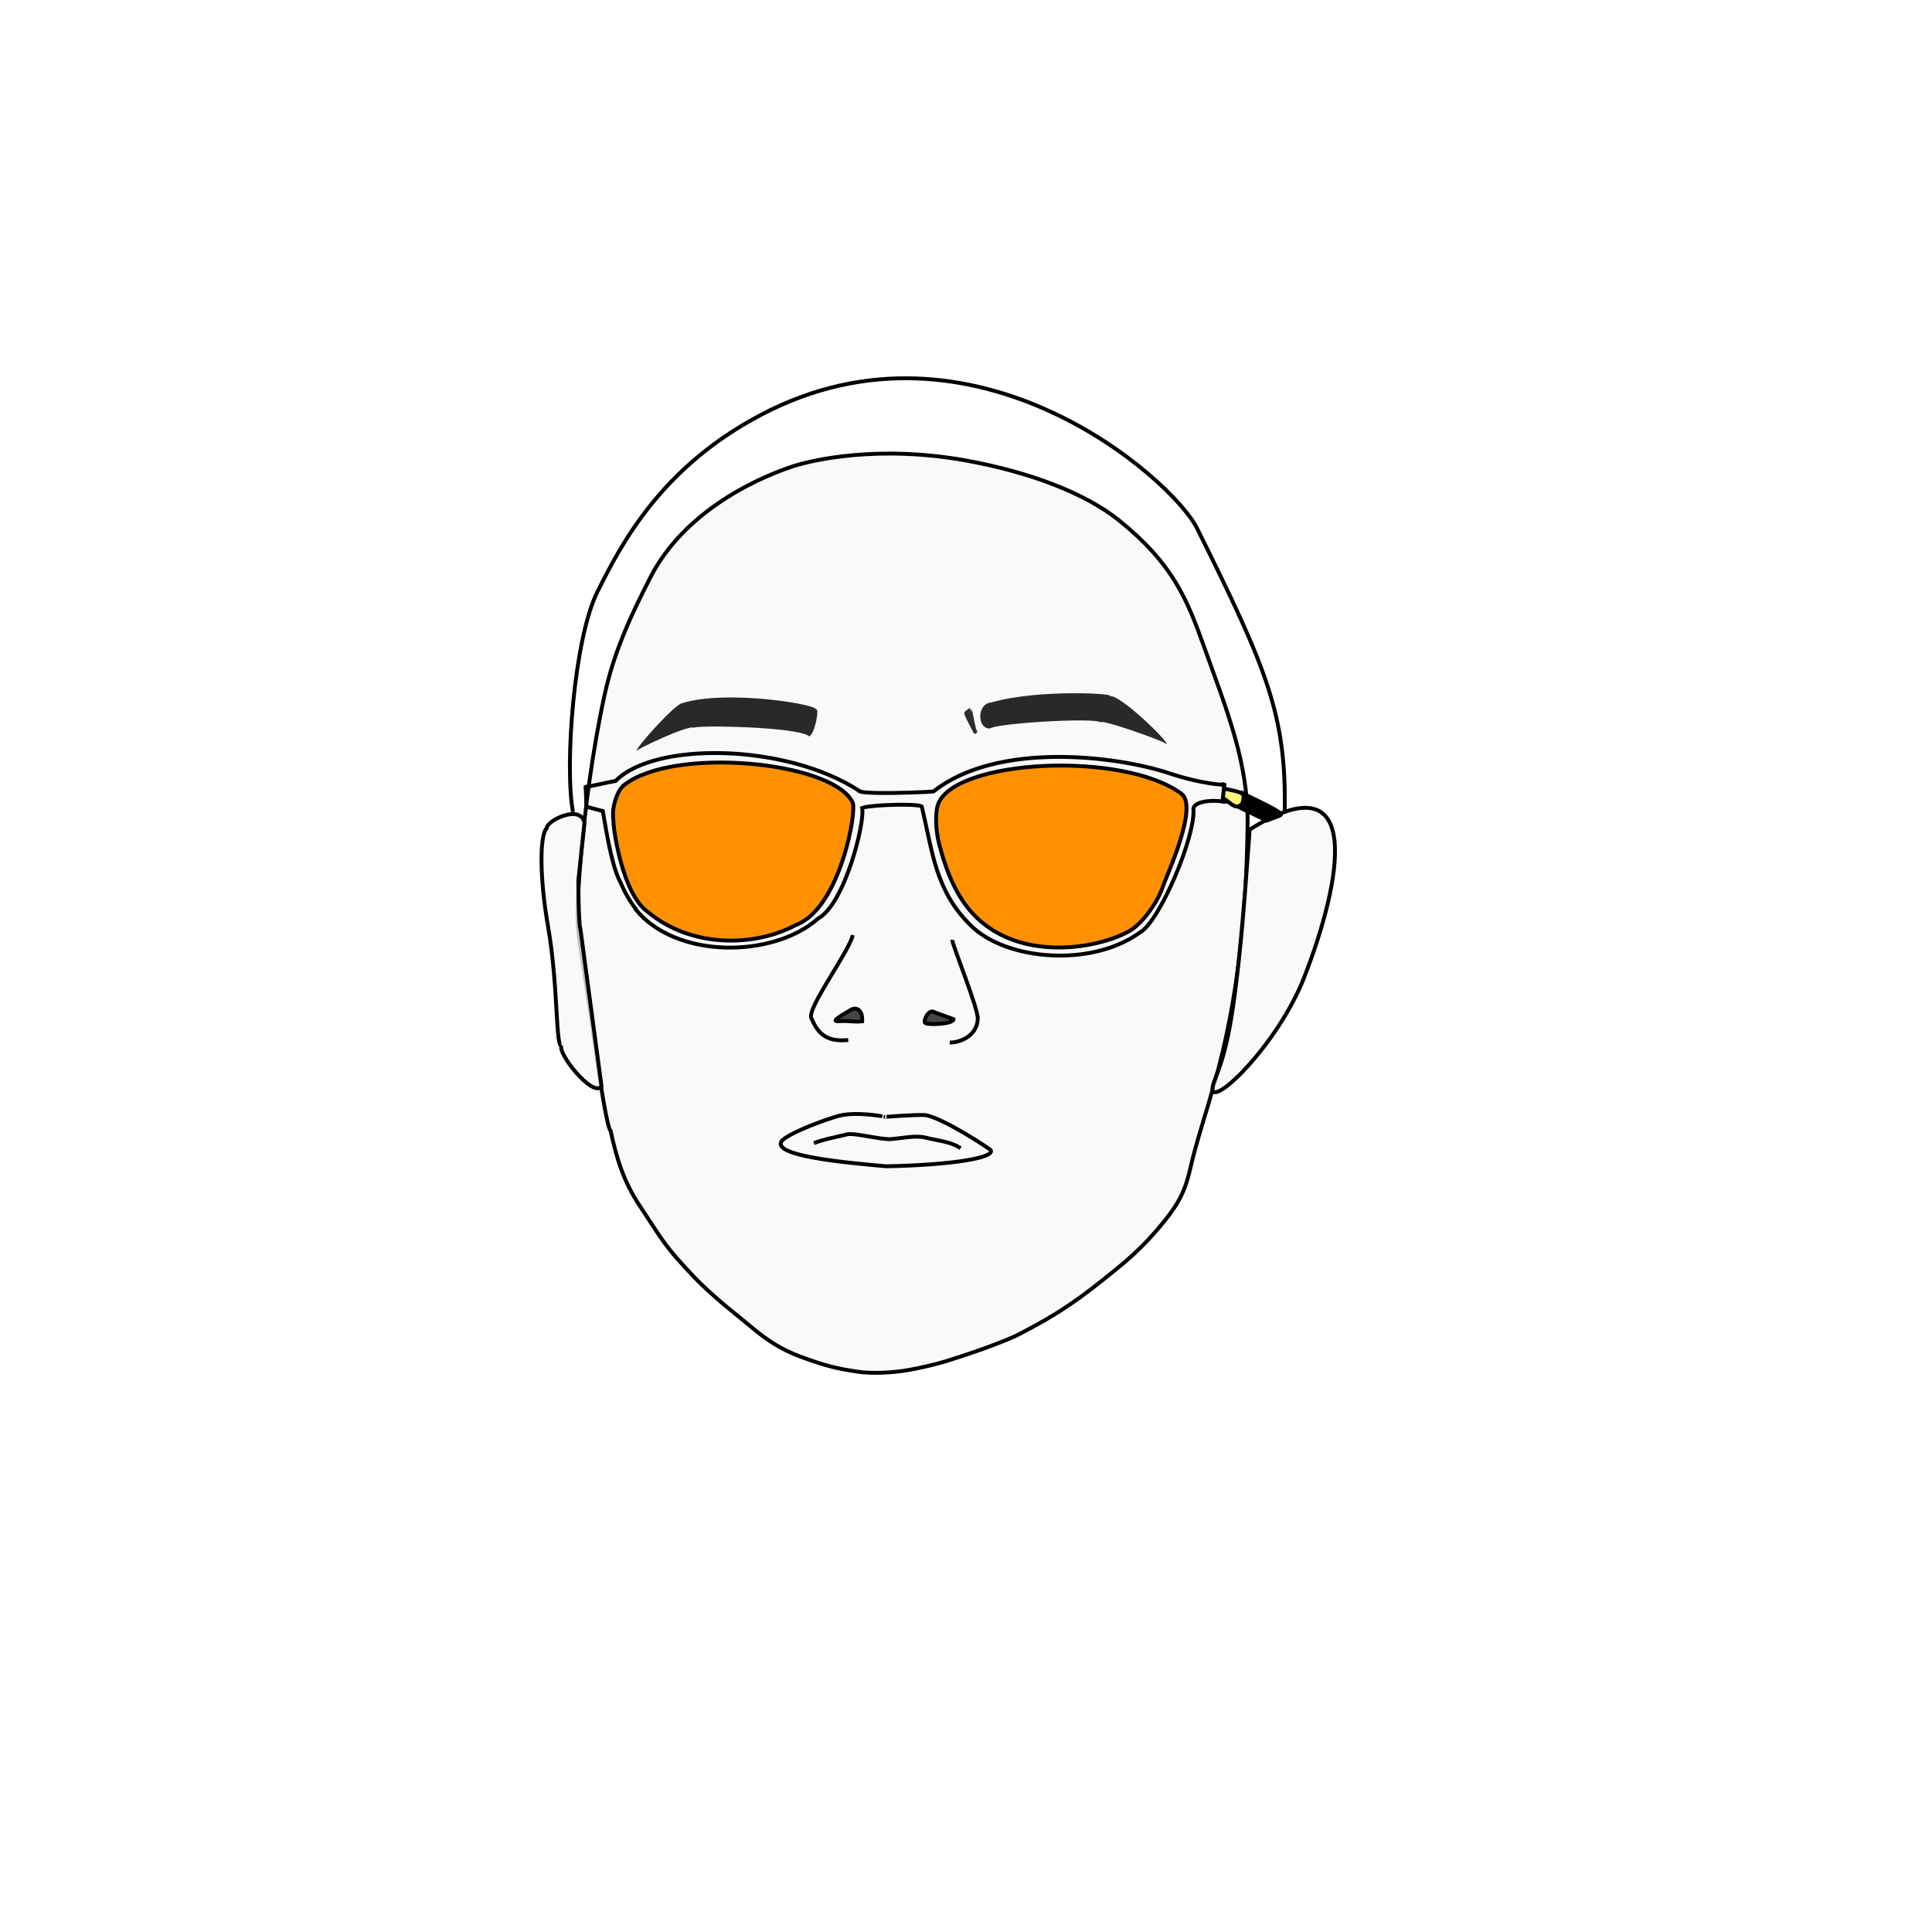
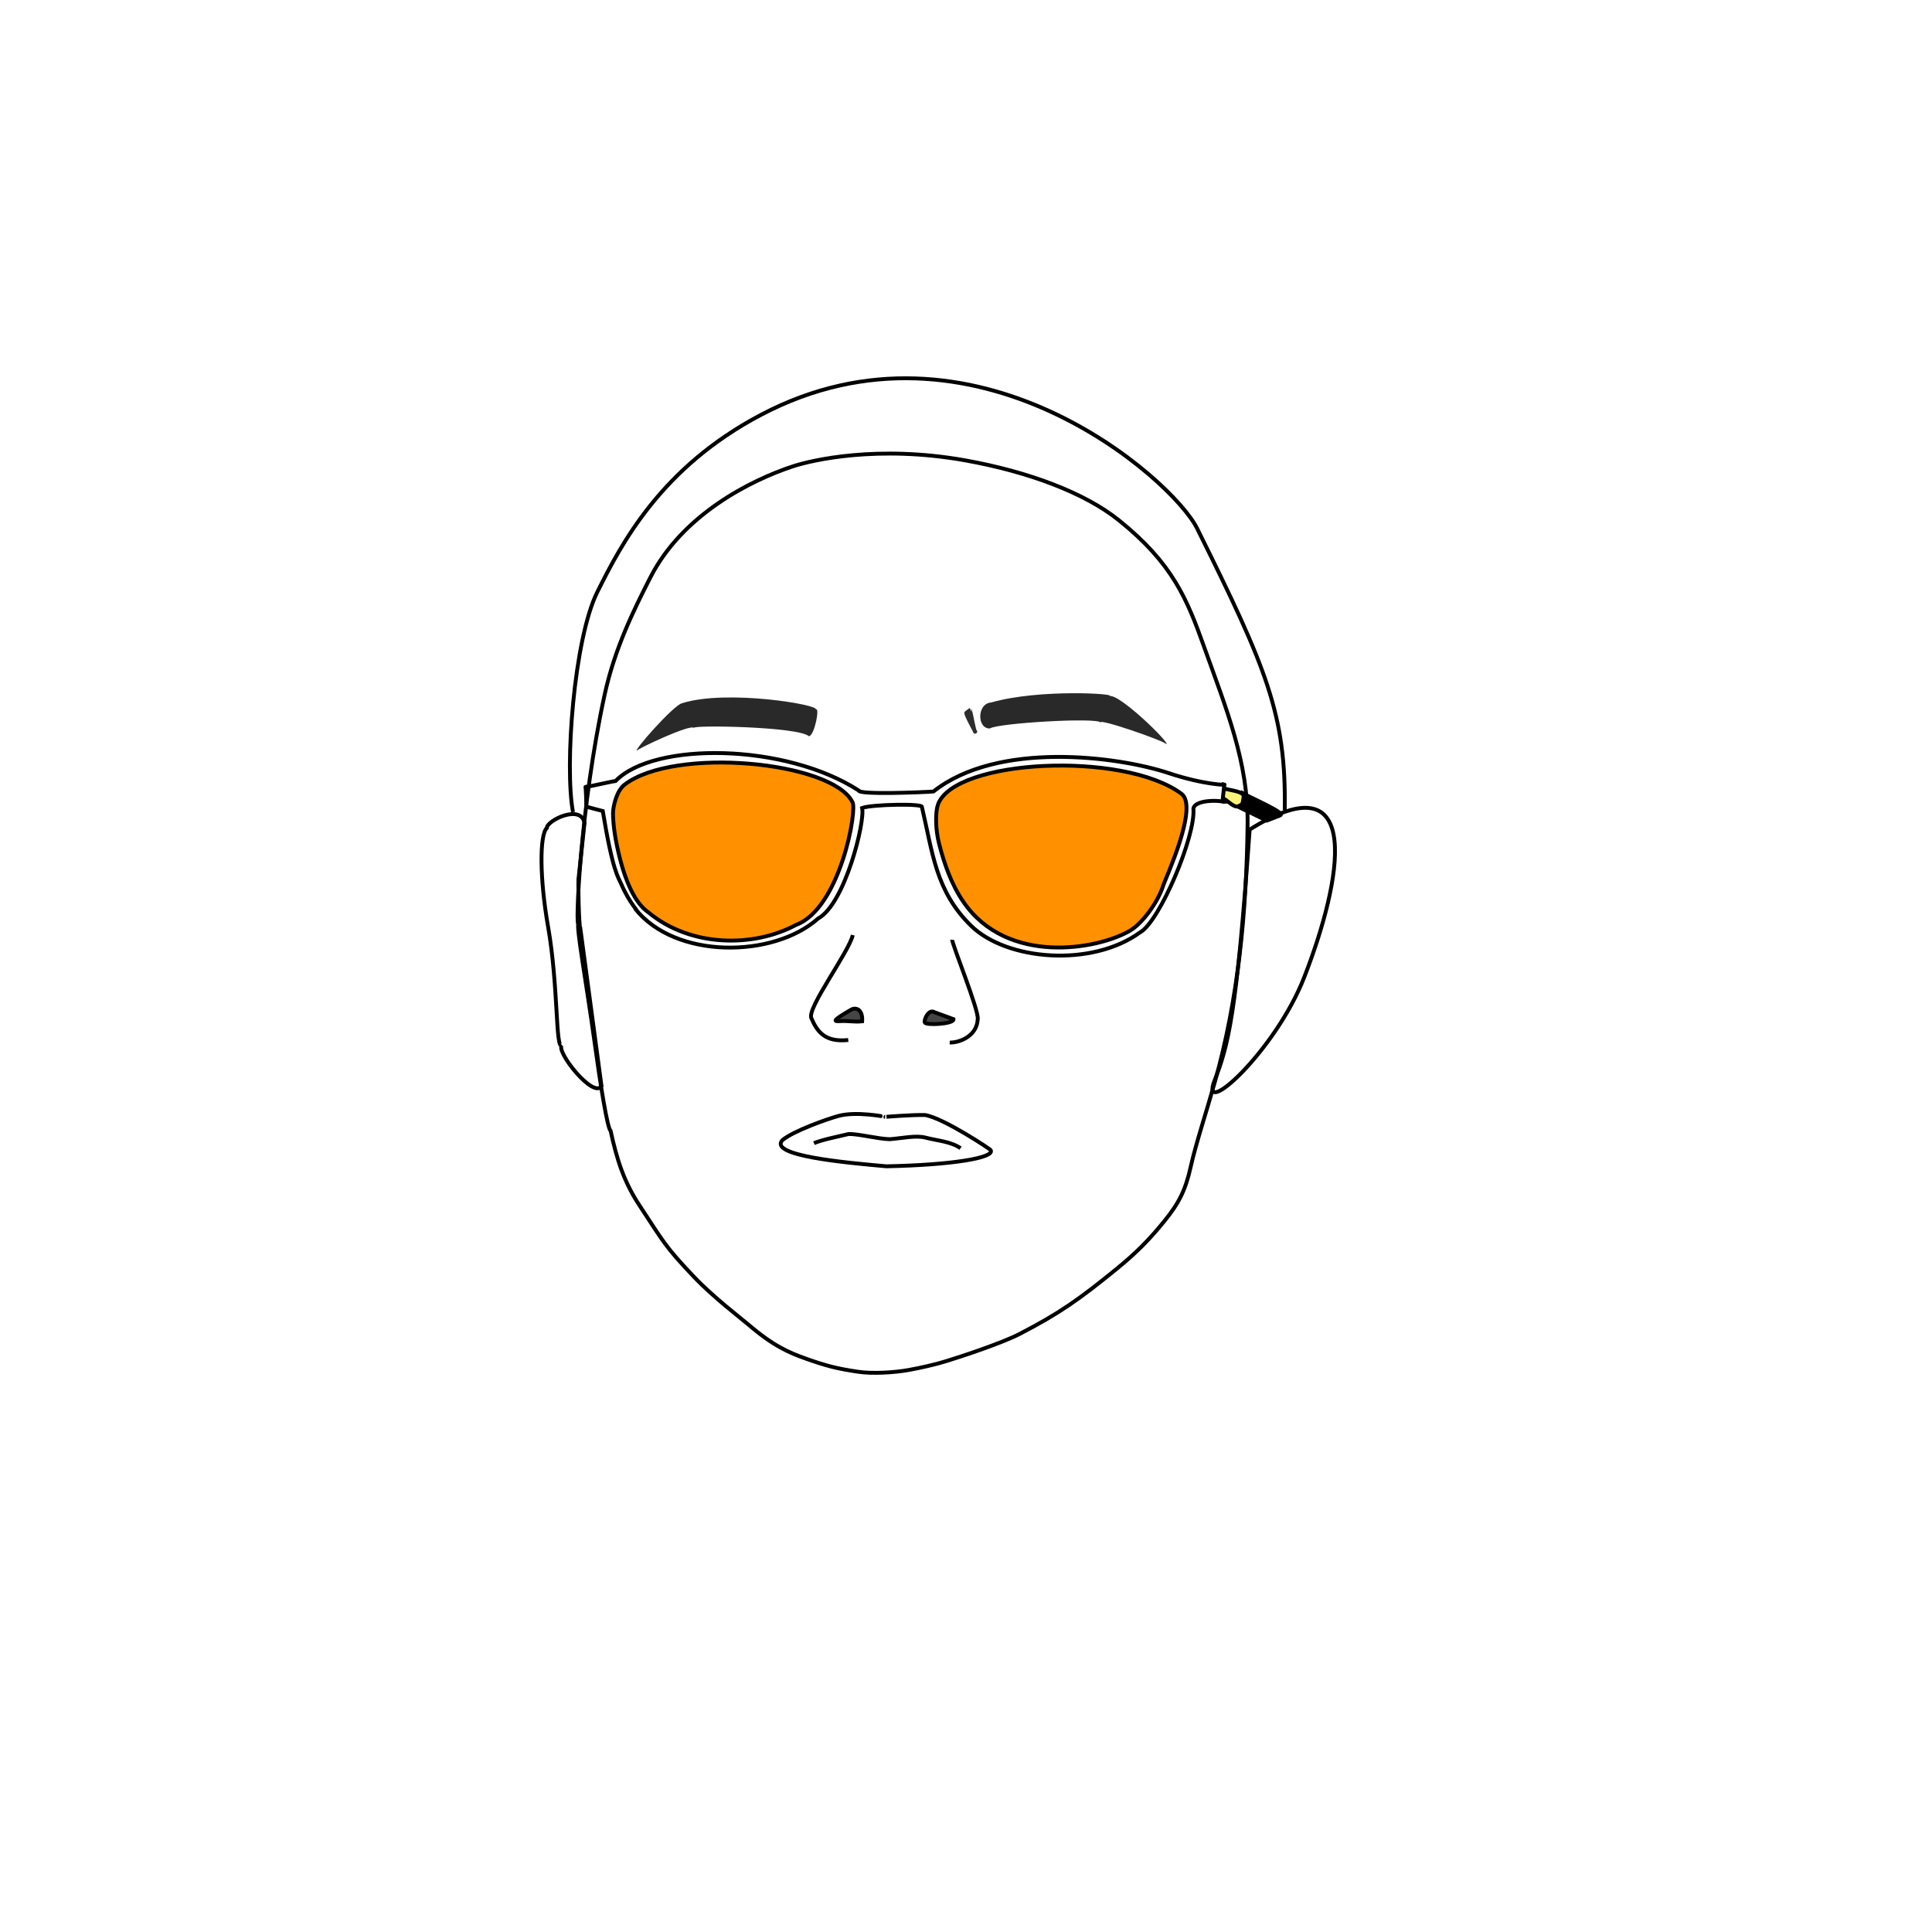
<svg xmlns="http://www.w3.org/2000/svg" viewBox="0 0 500 500">
  <g transform="matrix(1, 0, 0, 1, -13.07556, 50.50391)">
    <g transform="matrix(1, 0, 0, 1, -1.391328, 0.174845)">
-       <path style="stroke: rgb(0, 0, 0); fill: rgba(247, 247, 247, 0.78);" d="M 219.731 69.989 C 208.568 73.644 191.033 82.611 182.806 98.714 C 178.425 107.289 173.532 117.217 170.937 129.144 C 164.604 158.249 163.256 190.557 164.214 188.358 C 163.392 188.219 166.282 204.089 168.284 218.656 C 169.868 230.186 171.692 241.48 172.482 241.944 C 174.096 249.294 175.835 255.016 179.987 261.319 C 186.352 270.981 186.53 271.812 194.034 279.737 C 198.965 284.945 206.414 290.637 208.083 292.068 C 214.472 297.548 218.522 299.351 223.108 300.966 C 228.32 302.802 230.898 303.486 236.527 304.331 C 240.195 304.882 245.75 304.559 249.551 303.888 C 252.591 303.351 256.461 302.47 259.264 301.61 C 263.863 300.199 273.959 296.809 278.272 294.58 C 288.674 289.205 293.807 285.557 303.42 277.727 C 308.688 273.436 311.952 270.081 315.782 265.369 C 319.576 260.702 321.265 257.372 322.616 251.307 C 323.958 245.284 326.694 237.056 328.849 229.396 C 334.955 207.692 337.06 185.552 337.343 162.619 C 337.54 146.648 331.921 133.057 326.113 116.801 C 321.617 104.217 317.942 95.156 304.052 83.979 C 295.193 76.85 280.585 71.402 264.41 68.49 C 241.619 64.387 224.499 68.428 219.731 69.989 Z">
+       <path class="face-line" style="stroke: rgb(0, 0, 0); fill: none;" d="M 219.731 69.989 C 208.568 73.644 191.033 82.611 182.806 98.714 C 178.425 107.289 173.532 117.217 170.937 129.144 C 164.604 158.249 163.256 190.557 164.214 188.358 C 163.392 188.219 166.282 204.089 168.284 218.656 C 169.868 230.186 171.692 241.48 172.482 241.944 C 174.096 249.294 175.835 255.016 179.987 261.319 C 186.352 270.981 186.53 271.812 194.034 279.737 C 198.965 284.945 206.414 290.637 208.083 292.068 C 214.472 297.548 218.522 299.351 223.108 300.966 C 228.32 302.802 230.898 303.486 236.527 304.331 C 240.195 304.882 245.75 304.559 249.551 303.888 C 252.591 303.351 256.461 302.47 259.264 301.61 C 263.863 300.199 273.959 296.809 278.272 294.58 C 288.674 289.205 293.807 285.557 303.42 277.727 C 308.688 273.436 311.952 270.081 315.782 265.369 C 319.576 260.702 321.265 257.372 322.616 251.307 C 323.958 245.284 326.694 237.056 328.849 229.396 C 334.955 207.692 337.06 185.552 337.343 162.619 C 337.54 146.648 331.921 133.057 326.113 116.801 C 321.617 104.217 317.942 95.156 304.052 83.979 C 295.193 76.85 280.585 71.402 264.41 68.49 C 241.619 64.387 224.499 68.428 219.731 69.989 Z">
        </path>
      <g>
-         <path style="stroke: black; fill: rgba(247, 247, 247, 0.78);" d="M 337.876 164.018 C 368.062 145.126 361.507 177.79 352.035 202.146 C 344.549 221.397 324.725 239.276 328.785 228.979 C 332.25 220.191 334.508 212.235 337.876 164.018 Z">
+         <path class="face-line" style="stroke: black; fill: none;" d="M 337.876 164.018 C 368.062 145.126 361.507 177.79 352.035 202.146 C 344.549 221.397 324.725 239.276 328.785 228.979 C 332.25 220.191 334.508 212.235 337.876 164.018 Z">
          </path>
-         <path style="stroke: rgb(0, 0, 0); fill: rgba(247, 247, 247, 0.78);" d="M 165.738 162.277 C 164.767 157.34 155.952 161.699 155.98 163.612 C 154.074 165.413 154.134 176.774 156.292 189.046 C 159.029 204.611 158.204 221.279 159.899 219.794 C 158.136 221.276 168.078 233.793 170.134 230.386 L 164.67 189.673 C 164.288 189.673 164.003 176.377 164.23 176.377 L 165.738 162.277 Z">
+         <path class="face-line" style="stroke: rgb(0, 0, 0); fill: none;" d="M 165.738 162.277 C 164.767 157.34 155.952 161.699 155.98 163.612 C 154.074 165.413 154.134 176.774 156.292 189.046 C 159.029 204.611 158.204 221.279 159.899 219.794 C 158.136 221.276 168.078 233.793 170.134 230.386 L 164.67 189.673 C 164.288 189.673 164.003 176.377 164.23 176.377 L 165.738 162.277 Z">
          </path>
      </g>
    </g>
    <g style="">
-       <path style="stroke: rgb(0, 0, 0);" d="M 334.537 154.683 L 332.956 158.021 L 340.901 161.872 L 344.315 160.55 C 346.154 159.972 337.669 156.445 334.537 154.683 Z">
+       <path class="face-line" style="stroke: rgb(0, 0, 0);" d="M 334.537 154.683 L 332.956 158.021 L 340.901 161.872 L 344.315 160.55 C 346.154 159.972 337.669 156.445 334.537 154.683 Z">
        </path>
      <g style="">
-         <path style="stroke: rgb(0, 0, 0); fill: none;" d="M 164.592 153.169 C 163.642 153.512 171.258 151.739 172.383 151.62 C 182.347 141.36 216.431 141.847 235.324 154.091 C 235.321 155.234 252.381 154.523 254.648 154.339 C 271.21 141.219 302.279 145.162 315.611 149.6 C 324.798 152.659 331.054 152.743 329.848 152.497 L 330.413 157.397 C 330.545 156.575 322.394 156.118 321.925 158.747 C 322.578 165.781 313.149 188.081 308.102 190.808 C 295.649 199.871 273.662 198.134 264.412 189.108 C 255.162 180.082 254.457 170.133 251.66 158.33 C 252.01 157.423 238.634 157.666 236.188 158.601 C 237.034 162 231.762 183.447 224.803 187.2 C 213.293 197.472 187.807 197.83 177.42 184.626 C 178.767 185.95 176.008 183.321 173.873 178.327 C 173.114 176.552 171.668 175.202 169.074 159.395 C 169.074 159.395 164.658 158.267 164.766 158.21 C 164.874 158.153 164.697 153.442 164.592 153.169 Z">
+         <path class="face-line" style="stroke: rgb(0, 0, 0); fill: none;" d="M 164.592 153.169 C 163.642 153.512 171.258 151.739 172.383 151.62 C 182.347 141.36 216.431 141.847 235.324 154.091 C 235.321 155.234 252.381 154.523 254.648 154.339 C 271.21 141.219 302.279 145.162 315.611 149.6 C 324.798 152.659 331.054 152.743 329.848 152.497 L 330.413 157.397 C 330.545 156.575 322.394 156.118 321.925 158.747 C 322.578 165.781 313.149 188.081 308.102 190.808 C 295.649 199.871 273.662 198.134 264.412 189.108 C 255.162 180.082 254.457 170.133 251.66 158.33 C 252.01 157.423 238.634 157.666 236.188 158.601 C 237.034 162 231.762 183.447 224.803 187.2 C 213.293 197.472 187.807 197.83 177.42 184.626 C 178.767 185.95 176.008 183.321 173.873 178.327 C 173.114 176.552 171.668 175.202 169.074 159.395 C 169.074 159.395 164.658 158.267 164.766 158.21 C 164.874 158.153 164.697 153.442 164.592 153.169 Z">
          </path>
-         <path style="stroke: rgb(0, 0, 0); fill: rgb(252, 243, 122);" d="M 329.812 153.589 L 329.54 156.073 C 330.7 156.496 332.464 158.754 333.606 158.109 C 334.636 157.528 334.554 158.046 334.93 155.795 C 335.167 154.375 332.101 154.124 329.812 153.589 Z">
+         <path class="face-line" style="stroke: rgb(0, 0, 0); fill: rgb(252, 243, 122);" d="M 329.812 153.589 L 329.54 156.073 C 330.7 156.496 332.464 158.754 333.606 158.109 C 334.636 157.528 334.554 158.046 334.93 155.795 C 335.167 154.375 332.101 154.124 329.812 153.589 Z">
          </path>
      </g>
      <g style="">
-         <path style="stroke: rgb(0, 0, 0); paint-order: fill; fill: rgb(255, 145, 0);" d="M 171.722 160.039 C 171.719 160.64 171.77 163.777 172.763 168.471 C 174.812 178.154 177.682 183.402 180.876 185.61 C 191.826 194.697 208.117 194.752 219.097 188.853 C 230.544 184.593 235.063 158.792 233.662 157.024 C 228.295 146.529 187.551 142.661 174.692 152.578 C 172.717 154.101 171.732 158.04 171.722 160.039 Z">
+         <path class="face-line" style="stroke: rgb(0, 0, 0); paint-order: fill; fill: rgb(255, 145, 0);" d="M 171.722 160.039 C 171.719 160.64 171.77 163.777 172.763 168.471 C 174.812 178.154 177.682 183.402 180.876 185.61 C 191.826 194.697 208.117 194.752 219.097 188.853 C 230.544 184.593 235.063 158.792 233.662 157.024 C 228.295 146.529 187.551 142.661 174.692 152.578 C 172.717 154.101 171.732 158.04 171.722 160.039 Z">
          </path>
-         <path style="paint-order: fill; stroke: rgb(0, 0, 0); fill: rgb(255, 145, 0);" d="M 262.366 182.848 C 259.239 178.263 257.457 173.021 256.139 167.96 C 255.117 164.036 255.146 159.617 255.818 157.726 C 260.006 145.944 303.811 143.767 318.841 154.925 C 323.363 158.282 314.687 176.889 314.167 178.538 C 312.72 183.129 308.646 188.511 305.556 190.331 C 297.07 195.328 273.627 199.363 262.366 182.848 Z">
+         <path class="face-line" style="paint-order: fill; stroke: rgb(0, 0, 0); fill: rgb(255, 145, 0);" d="M 262.366 182.848 C 259.239 178.263 257.457 173.021 256.139 167.96 C 255.117 164.036 255.146 159.617 255.818 157.726 C 260.006 145.944 303.811 143.767 318.841 154.925 C 323.363 158.282 314.687 176.889 314.167 178.538 C 312.72 183.129 308.646 188.511 305.556 190.331 C 297.07 195.328 273.627 199.363 262.366 182.848 Z">
          </path>
      </g>
    </g>
    <g>
-       <path style="fill: rgb(41, 41, 41);" d="M 269.282 138.019 C 265.92 138.186 265.815 131.551 269.637 131.286 C 282.021 127.744 302.568 129.02 300.145 129.657 C 302.616 128.767 316.312 142.192 314.898 142.091 C 314.998 141.453 297.136 135.231 297.922 136.505 C 297.295 135.082 271.235 136.628 269.282 138.019 Z">
+       <path class="face-line" style="fill: rgb(41, 41, 41);" d="M 269.282 138.019 C 265.92 138.186 265.815 131.551 269.637 131.286 C 282.021 127.744 302.568 129.02 300.145 129.657 C 302.616 128.767 316.312 142.192 314.898 142.091 C 314.998 141.453 297.136 135.231 297.922 136.505 C 297.295 135.082 271.235 136.628 269.282 138.019 Z">
        </path>
-       <path style="stroke: rgb(45, 45, 45); fill: rgb(50, 50, 50);" d="M 265.454 138.852 C 265.454 138.852 262.802 134.047 263.173 133.956 L 264.116 133.275 C 264.2 133.312 265.244 139.197 265.454 138.852 Z">
+       <path class="face-line" style="stroke: rgb(45, 45, 45); fill: rgb(50, 50, 50);" d="M 265.454 138.852 C 265.454 138.852 262.802 134.047 263.173 133.956 L 264.116 133.275 C 264.2 133.312 265.244 139.197 265.454 138.852 Z">
        </path>
-       <path style="fill: rgb(41, 41, 41);" d="M 222.42 140.03 C 223.881 139.915 225.354 132.218 224.167 133.127 C 225.583 131.983 201.302 127.782 189.518 131.502 C 187.136 132.254 176.707 144.117 177.947 143.753 C 177.768 143.421 191.724 136.82 192.663 137.876 C 192.26 137.094 219.613 137.531 222.42 140.03 Z">
+       <path class="face-line" style="fill: rgb(41, 41, 41);" d="M 222.42 140.03 C 223.881 139.915 225.354 132.218 224.167 133.127 C 225.583 131.983 201.302 127.782 189.518 131.502 C 187.136 132.254 176.707 144.117 177.947 143.753 C 177.768 143.421 191.724 136.82 192.663 137.876 C 192.26 137.094 219.613 137.531 222.42 140.03 Z">
        </path>
    </g>
    <g>
-       <path style="stroke: rgb(0, 0, 0); fill: rgb(69, 69, 69);" d="M 236.203 213.809 C 234.242 214.037 232.507 213.631 230.546 213.76 C 228.613 213.887 228.556 213.587 233.321 210.814 C 234.62 210.058 236.411 210.765 236.203 213.809 Z">
+       <path class="face-line" style="stroke: rgb(0, 0, 0); fill: rgb(69, 69, 69);" d="M 236.203 213.809 C 234.242 214.037 232.507 213.631 230.546 213.76 C 228.613 213.887 228.556 213.587 233.321 210.814 C 234.62 210.058 236.411 210.765 236.203 213.809 Z">
        </path>
-       <path style="stroke: rgb(0, 0, 0); fill: rgb(69, 69, 69);" d="M 252.436 214.109 C 252.036 213.843 253.281 210.326 255.065 211.516 L 259.853 213.264 C 259.964 214.569 252.502 214.899 252.436 214.109 Z">
+       <path class="face-line" style="stroke: rgb(0, 0, 0); fill: rgb(69, 69, 69);" d="M 252.436 214.109 C 252.036 213.843 253.281 210.326 255.065 211.516 L 259.853 213.264 C 259.964 214.569 252.502 214.899 252.436 214.109 Z">
        </path>
    </g>
    <g>
-       <path style="stroke: rgb(0, 0, 0); pointer-events: none; fill: none;" d="M 215.537 244.588 C 218.434 242.143 227.348 239.038 230.018 238.316 C 234.651 237.023 242.287 238.536 242.208 238.546 C 242.083 238.546 249.146 237.976 252.476 238.067 C 257.21 238.792 269.743 247.146 269.46 247.146 C 270.674 249.122 259.46 250.999 242.463 251.333 C 231.6 250.365 211.99 248.585 215.537 244.588 Z" />
-       <path style="stroke: rgb(0, 0, 0); fill: none;" d="M 223.728 245.349 C 225.668 244.489 230.38 243.543 232.717 242.976 C 235.257 242.925 240.299 244.255 243.363 244.322 C 246.683 244.054 250.111 243.274 252.558 243.903 C 255.869 244.754 259.069 244.888 261.667 246.648" />
+       <path class="face-line" style="stroke: rgb(0, 0, 0); pointer-events: none; fill: none;" d="M 215.537 244.588 C 218.434 242.143 227.348 239.038 230.018 238.316 C 234.651 237.023 242.287 238.536 242.208 238.546 C 242.083 238.546 249.146 237.976 252.476 238.067 C 257.21 238.792 269.743 247.146 269.46 247.146 C 270.674 249.122 259.46 250.999 242.463 251.333 C 231.6 250.365 211.99 248.585 215.537 244.588 Z" />
+       <path class="face-line" style="stroke: rgb(0, 0, 0); fill: none;" d="M 223.728 245.349 C 225.668 244.489 230.38 243.543 232.717 242.976 C 235.257 242.925 240.299 244.255 243.363 244.322 C 246.683 244.054 250.111 243.274 252.558 243.903 C 255.869 244.754 259.069 244.888 261.667 246.648" />
    </g>
-     <path style="stroke: rgb(0, 0, 0); fill: none;" d="M 161.372 159.672 C 159.137 147.951 161.619 114.827 167.665 102.704 C 173.89 90.222 184.099 70.495 210.062 56.83 C 265.009 27.911 316.543 73.48 322.879 86.237 C 340.811 122.34 345.962 134.474 345.567 159.207">
+     <path class="face-line" style="stroke: rgb(0, 0, 0); fill: none;" d="M 161.372 159.672 C 159.137 147.951 161.619 114.827 167.665 102.704 C 173.89 90.222 184.099 70.495 210.062 56.83 C 265.009 27.911 316.543 73.48 322.879 86.237 C 340.811 122.34 345.962 134.474 345.567 159.207">
      </path>
    <g>
-       <path style="stroke: rgb(0, 0, 0); fill: none;" d="M 259.509 192.711 C 259.412 193.73 266.596 211.323 266.107 213.322 C 265.857 217.867 261.014 219.411 258.865 219.295">
+       <path class="face-line" style="stroke: rgb(0, 0, 0); fill: none;" d="M 259.509 192.711 C 259.412 193.73 266.596 211.323 266.107 213.322 C 265.857 217.867 261.014 219.411 258.865 219.295">
        </path>
-       <path style="stroke: rgb(0, 0, 0); fill: none;" d="M 233.774 191.493 C 232.802 195.835 221.922 210.353 223.038 212.956 C 224.514 216.398 226.488 219.307 232.601 218.646">
+       <path class="face-line" style="stroke: rgb(0, 0, 0); fill: none;" d="M 233.774 191.493 C 232.802 195.835 221.922 210.353 223.038 212.956 C 224.514 216.398 226.488 219.307 232.601 218.646">
        </path>
    </g>
  </g>
</svg>
